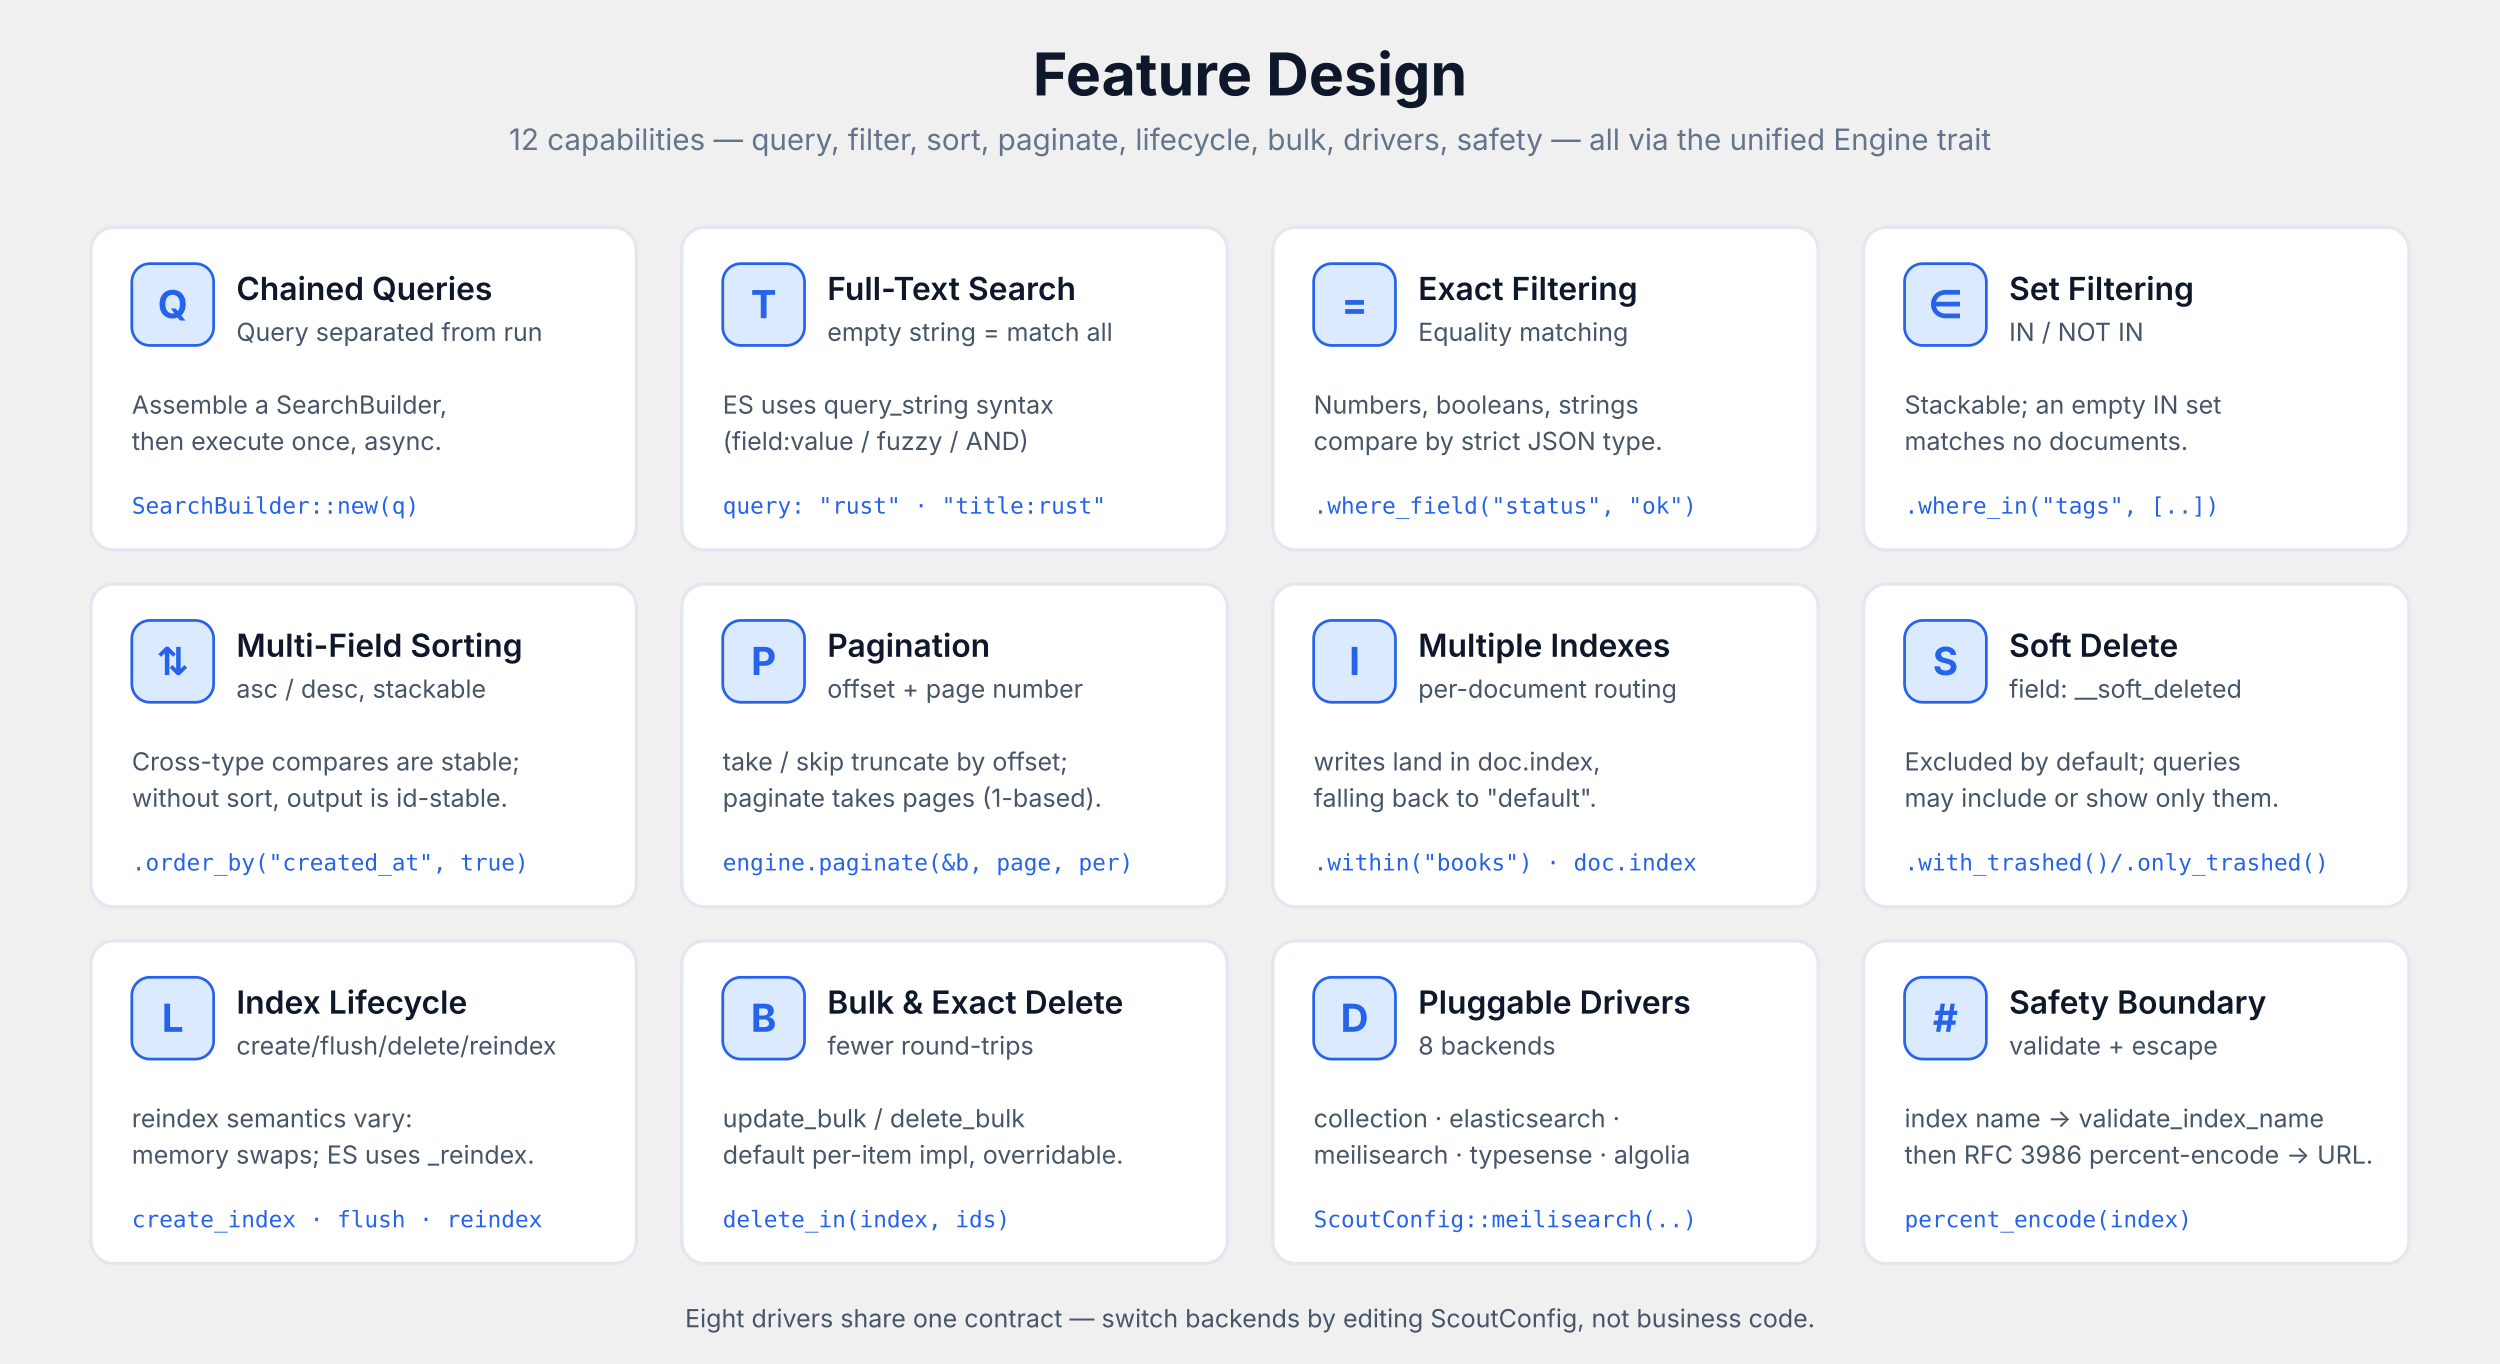
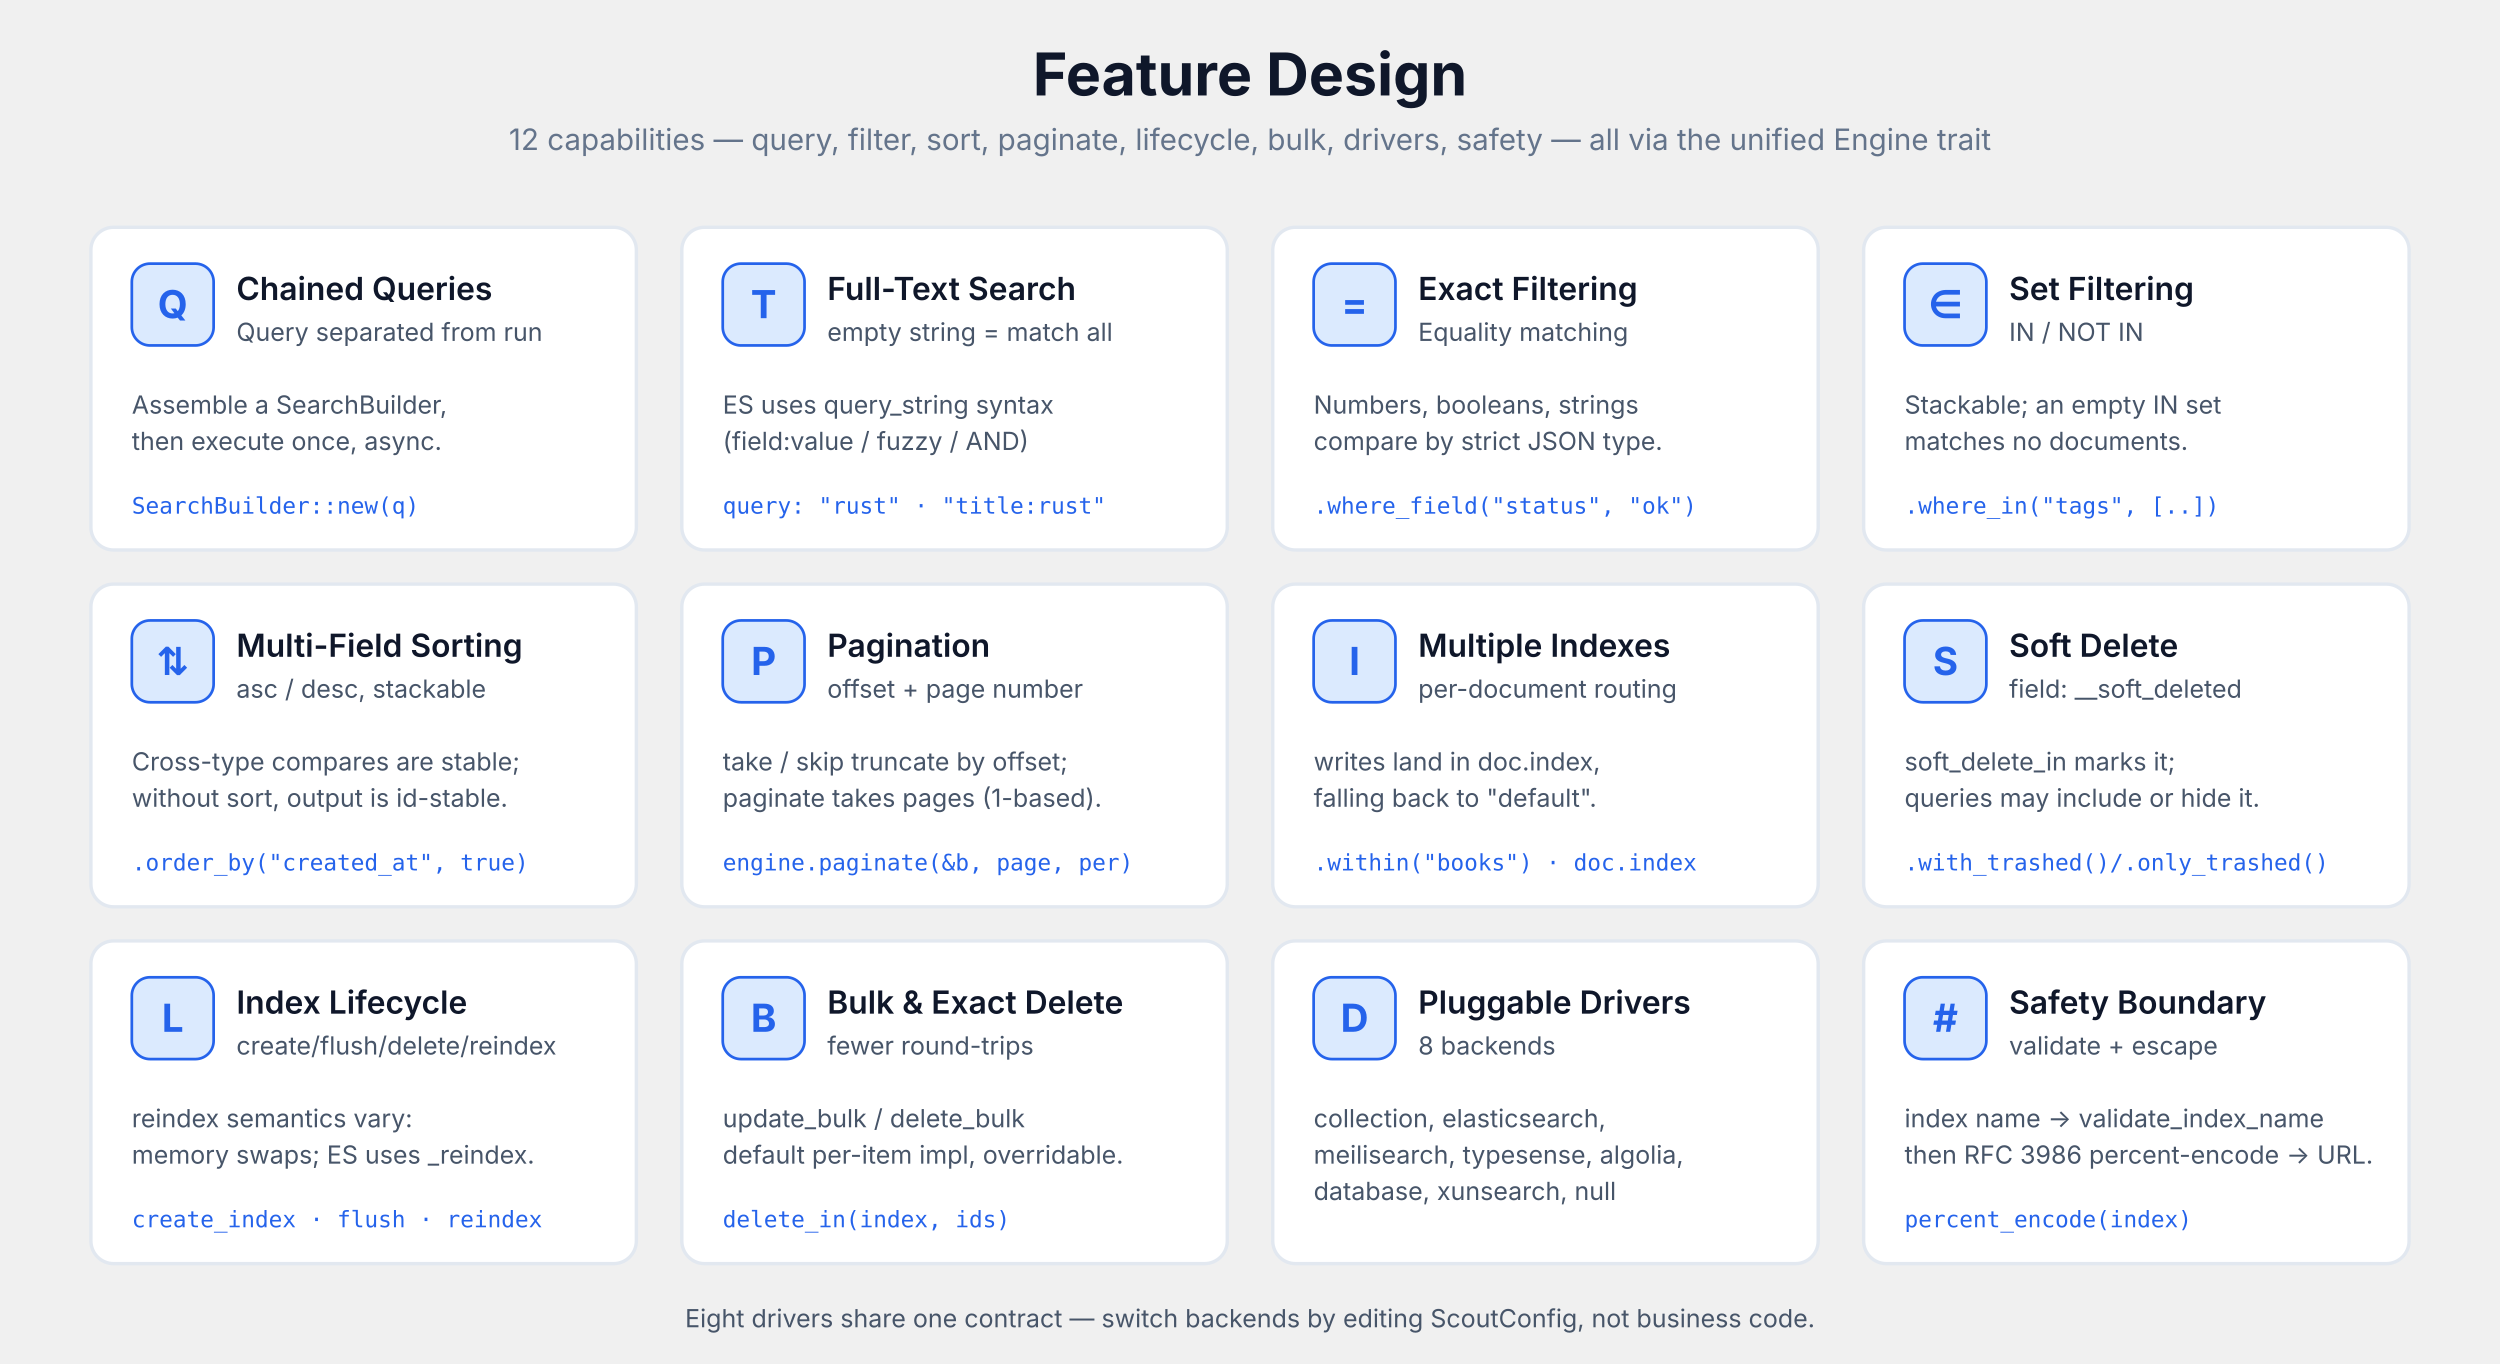
<svg xmlns="http://www.w3.org/2000/svg" viewBox="0 0 1100 600" font-family="system-ui, -apple-system, 'Segoe UI', sans-serif" role="img" aria-labelledby="featTitle">
  <defs>
    <style>
      .title { font-size: 26px; font-weight: 700; fill: #0f172a; }
      .sub   { font-size: 13px; fill: #64748b; }
      .card  { fill: #ffffff; stroke: #e2e8f0; stroke-width: 1.5; }
      .name  { font-size: 14px; font-weight: 600; fill: #0f172a; }
      .desc  { font-size: 11px; fill: #475569; }
      .api   { font-size: 10px; fill: #2563eb; font-family: ui-monospace, SFMono-Regular, Menlo, monospace; }
      .ico   { fill: #dbeafe; stroke: #2563eb; stroke-width: 1.2; }
      .ico-t { font-size: 17px; font-weight: 700; fill: #2563eb; }
      .n     { font-size: 10px; font-weight: 700; fill: #94a3b8; }
    </style>
  </defs>
  <text x="550" y="42" text-anchor="middle" class="title">Feature Design</text>
  <text x="550" y="66" text-anchor="middle" class="sub">12 capabilities — query, filter, sort, paginate, lifecycle, bulk, drivers, safety — all via the unified Engine trait</text>
  <rect x="40" y="100" width="240" height="142" rx="10" class="card" />
  <rect x="58" y="116" width="36" height="36" rx="8" class="ico" />
  <text x="76" y="140" text-anchor="middle" class="ico-t">Q</text>
  <text x="104" y="132" class="name">Chained Queries</text>
  <text x="104" y="150" class="desc">Query separated from run</text>
  <text x="58" y="182" class="desc">Assemble a SearchBuilder,</text>
  <text x="58" y="198" class="desc">then execute once, async.</text>
  <text x="58" y="226" class="api">SearchBuilder::new(q)</text>
  <rect x="300" y="100" width="240" height="142" rx="10" class="card" />
  <rect x="318" y="116" width="36" height="36" rx="8" class="ico" />
  <text x="336" y="140" text-anchor="middle" class="ico-t">T</text>
  <text x="364" y="132" class="name">Full-Text Search</text>
  <text x="364" y="150" class="desc">empty string = match all</text>
  <text x="318" y="182" class="desc">ES uses query_string syntax</text>
  <text x="318" y="198" class="desc">(field:value / fuzzy / AND)</text>
  <text x="318" y="226" class="api">query: "rust" · "title:rust"</text>
  <rect x="560" y="100" width="240" height="142" rx="10" class="card" />
  <rect x="578" y="116" width="36" height="36" rx="8" class="ico" />
  <text x="596" y="140" text-anchor="middle" class="ico-t">=</text>
  <text x="624" y="132" class="name">Exact Filtering</text>
  <text x="624" y="150" class="desc">Equality matching</text>
  <text x="578" y="182" class="desc">Numbers, booleans, strings</text>
  <text x="578" y="198" class="desc">compare by strict JSON type.</text>
  <text x="578" y="226" class="api">.where_field("status", "ok")</text>
  <rect x="820" y="100" width="240" height="142" rx="10" class="card" />
  <rect x="838" y="116" width="36" height="36" rx="8" class="ico" />
  <text x="856" y="140" text-anchor="middle" class="ico-t">∈</text>
  <text x="884" y="132" class="name">Set Filtering</text>
  <text x="884" y="150" class="desc">IN / NOT IN</text>
  <text x="838" y="182" class="desc">Stackable; an empty IN set</text>
  <text x="838" y="198" class="desc">matches no documents.</text>
  <text x="838" y="226" class="api">.where_in("tags", [..])</text>
  <rect x="40" y="257" width="240" height="142" rx="10" class="card" />
  <rect x="58" y="273" width="36" height="36" rx="8" class="ico" />
  <text x="76" y="297" text-anchor="middle" class="ico-t">⇅</text>
  <text x="104" y="289" class="name">Multi-Field Sorting</text>
  <text x="104" y="307" class="desc">asc / desc, stackable</text>
  <text x="58" y="339" class="desc">Cross-type compares are stable;</text>
  <text x="58" y="355" class="desc">without sort, output is id-stable.</text>
  <text x="58" y="383" class="api">.order_by("created_at", true)</text>
  <rect x="300" y="257" width="240" height="142" rx="10" class="card" />
  <rect x="318" y="273" width="36" height="36" rx="8" class="ico" />
  <text x="336" y="297" text-anchor="middle" class="ico-t">P</text>
  <text x="364" y="289" class="name">Pagination</text>
  <text x="364" y="307" class="desc">offset + page number</text>
  <text x="318" y="339" class="desc">take / skip truncate by offset;</text>
  <text x="318" y="355" class="desc">paginate takes pages (1-based).</text>
  <text x="318" y="383" class="api">engine.paginate(&amp;b, page, per)</text>
  <rect x="560" y="257" width="240" height="142" rx="10" class="card" />
  <rect x="578" y="273" width="36" height="36" rx="8" class="ico" />
  <text x="596" y="297" text-anchor="middle" class="ico-t">I</text>
  <text x="624" y="289" class="name">Multiple Indexes</text>
  <text x="624" y="307" class="desc">per-document routing</text>
  <text x="578" y="339" class="desc">writes land in doc.index,</text>
  <text x="578" y="355" class="desc">falling back to "default".</text>
  <text x="578" y="383" class="api">.within("books") · doc.index</text>
  <rect x="820" y="257" width="240" height="142" rx="10" class="card" />
  <rect x="838" y="273" width="36" height="36" rx="8" class="ico" />
  <text x="856" y="297" text-anchor="middle" class="ico-t">S</text>
  <text x="884" y="289" class="name">Soft Delete</text>
  <text x="884" y="307" class="desc">field: __soft_deleted</text>
-   <text x="838" y="339" class="desc">Excluded by default; queries</text>
-   <text x="838" y="355" class="desc">may include or show only them.</text>
+   <text x="838" y="339" class="desc">soft_delete_in marks it;</text>
+   <text x="838" y="355" class="desc">queries may include or hide it.</text>
  <text x="838" y="383" class="api">.with_trashed()/.only_trashed()</text>
  <rect x="40" y="414" width="240" height="142" rx="10" class="card" />
  <rect x="58" y="430" width="36" height="36" rx="8" class="ico" />
  <text x="76" y="454" text-anchor="middle" class="ico-t">L</text>
  <text x="104" y="446" class="name">Index Lifecycle</text>
  <text x="104" y="464" class="desc">create/flush/delete/reindex</text>
  <text x="58" y="496" class="desc">reindex semantics vary:</text>
  <text x="58" y="512" class="desc">memory swaps; ES uses _reindex.</text>
  <text x="58" y="540" class="api">create_index · flush · reindex</text>
  <rect x="300" y="414" width="240" height="142" rx="10" class="card" />
  <rect x="318" y="430" width="36" height="36" rx="8" class="ico" />
  <text x="336" y="454" text-anchor="middle" class="ico-t">B</text>
  <text x="364" y="446" class="name">Bulk &amp; Exact Delete</text>
  <text x="364" y="464" class="desc">fewer round-trips</text>
  <text x="318" y="496" class="desc">update_bulk / delete_bulk</text>
  <text x="318" y="512" class="desc">default per-item impl, overridable.</text>
  <text x="318" y="540" class="api">delete_in(index, ids)</text>
  <rect x="560" y="414" width="240" height="142" rx="10" class="card" />
  <rect x="578" y="430" width="36" height="36" rx="8" class="ico" />
  <text x="596" y="454" text-anchor="middle" class="ico-t">D</text>
  <text x="624" y="446" class="name">Pluggable Drivers</text>
  <text x="624" y="464" class="desc">8 backends</text>
-   <text x="578" y="496" class="desc">collection · elasticsearch ·</text>
-   <text x="578" y="512" class="desc">meilisearch · typesense · algolia</text>
-   <text x="578" y="540" class="api">ScoutConfig::meilisearch(..)</text>
+   <text x="578" y="496" class="desc">collection, elasticsearch,</text>
+   <text x="578" y="512" class="desc">meilisearch, typesense, algolia,</text>
+   <text x="578" y="528" class="desc">database, xunsearch, null</text>
  <rect x="820" y="414" width="240" height="142" rx="10" class="card" />
  <rect x="838" y="430" width="36" height="36" rx="8" class="ico" />
  <text x="856" y="454" text-anchor="middle" class="ico-t">#</text>
  <text x="884" y="446" class="name">Safety Boundary</text>
  <text x="884" y="464" class="desc">validate + escape</text>
  <text x="838" y="496" class="desc">index name → validate_index_name</text>
  <text x="838" y="512" class="desc">then RFC 3986 percent-encode → URL.</text>
  <text x="838" y="540" class="api">percent_encode(index)</text>
  <text x="550" y="584" text-anchor="middle" class="desc">Eight drivers share one contract — switch backends by editing ScoutConfig, not business code.</text>
</svg>
